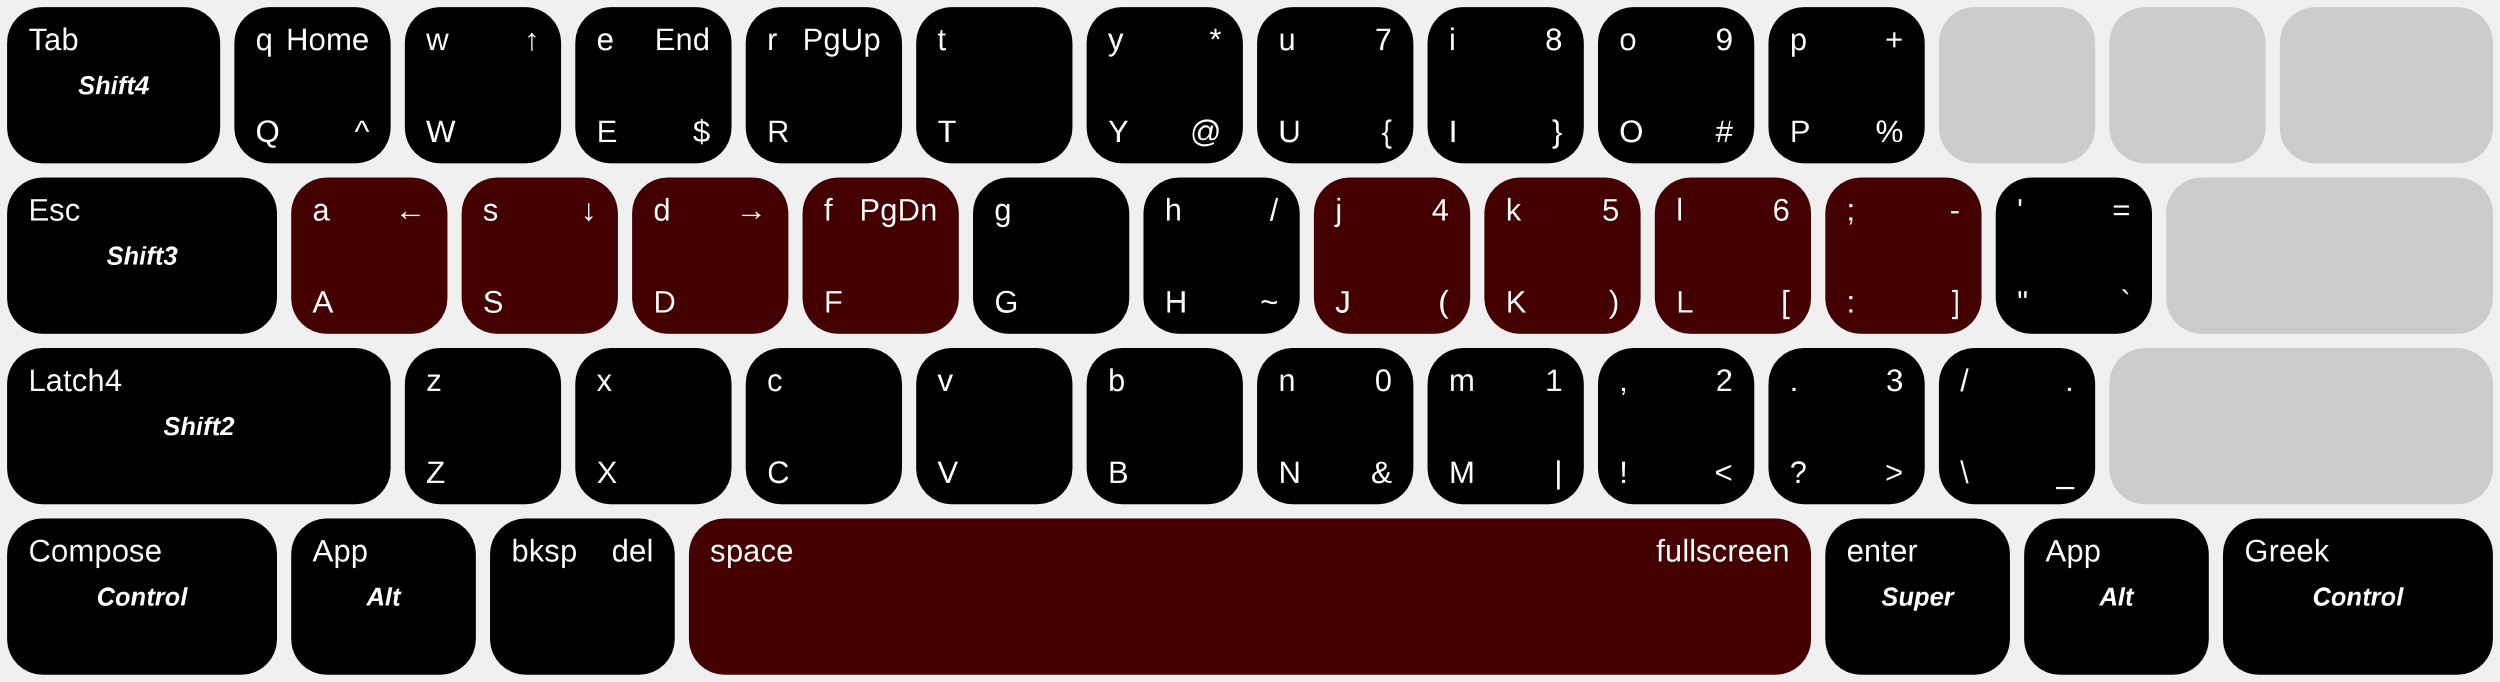
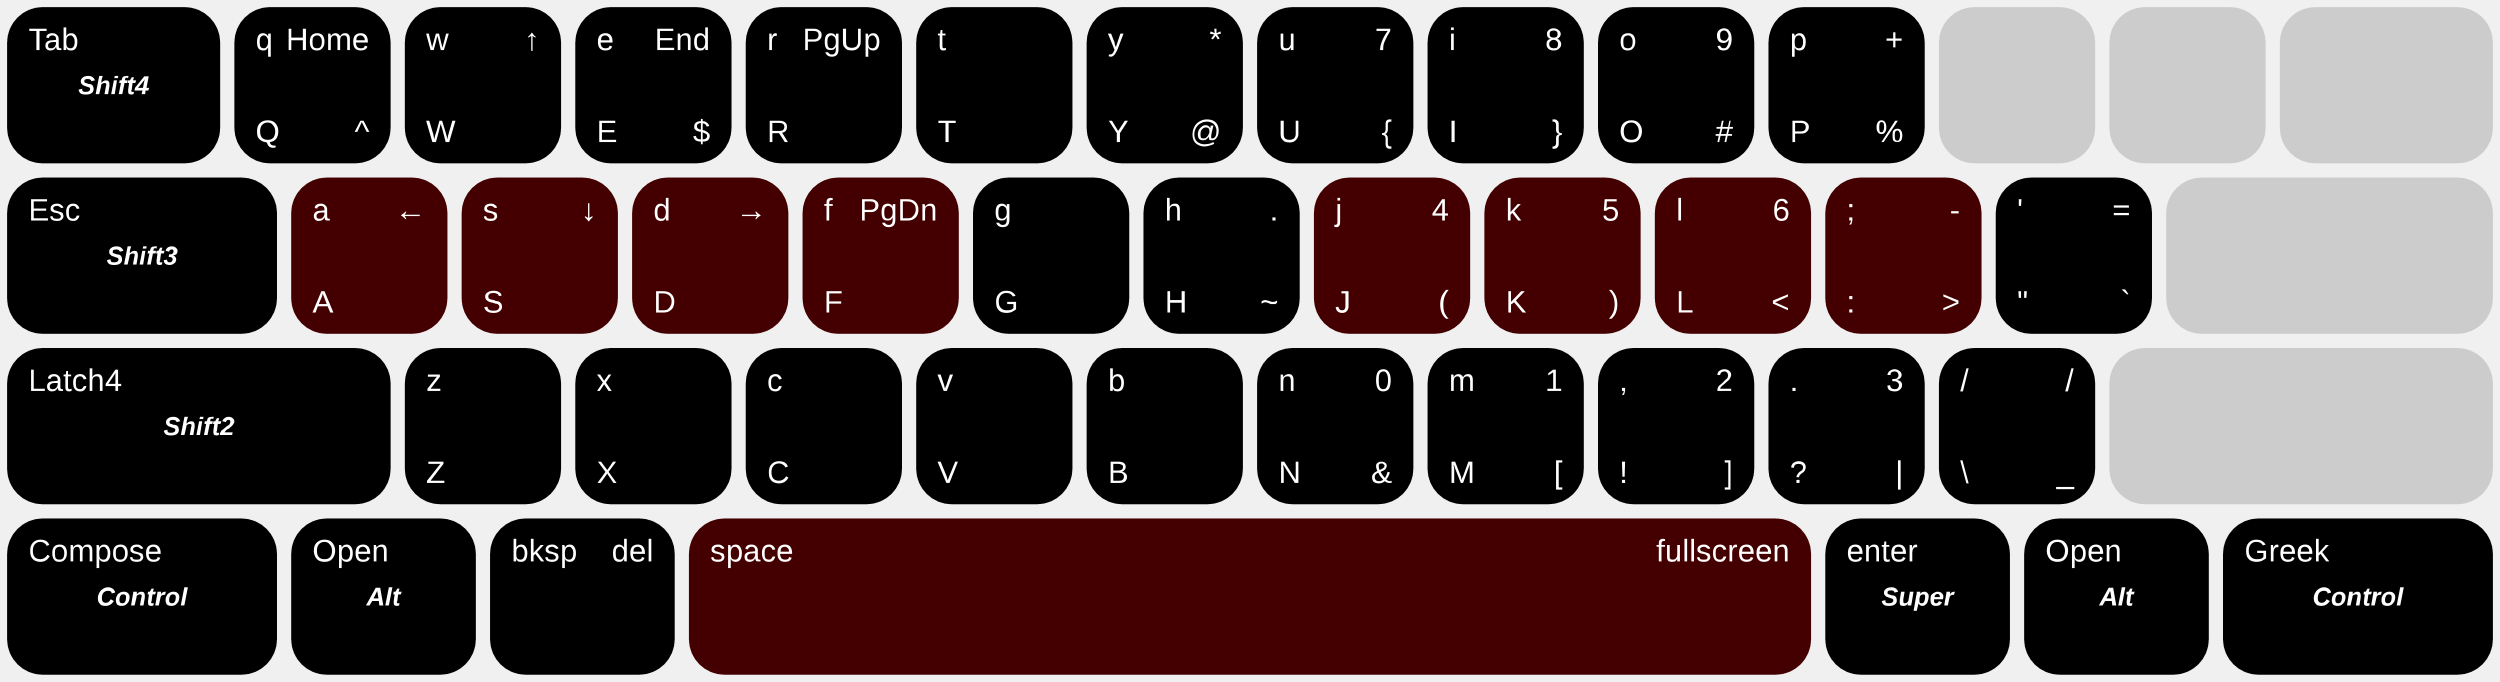
<svg xmlns="http://www.w3.org/2000/svg" width="1320" height="360" version="1.1" viewBox="0 0 88 24">
  <defs>
    <style type="text/css">
rect {
    fill: #000;
    stroke: #000;
    stroke-width: 1.5;
}
text {
    font-size: 1.1px;
    font-family: Arial, Helvetica, sans-serif;
    fill: #fff;
}
.homerow { fill: #400; stroke: #400; }
.dim { fill: #ccc; stroke: #ccc; }
.mid { text-anchor: middle; dominant-baseline: central; font-style: italic; font-size: 0.9px; font-weight: bold; }
.tl { text-anchor: start; dominant-baseline: hanging; }
.tr { text-anchor: end; dominant-baseline: hanging; }
.bl { text-anchor: start; dominant-baseline: no-change; }
.br { text-anchor: end; dominant-baseline: no-change; }
</style>
  </defs>
  <rect class="Tab" x="1" y="1" width="6" height="4" ry=".5" />
  <text class="Tab tl" x="1" y="1">Tab</text>
  <text class="Tab mid" x="4" y="3">Shift4</text>
  <rect class="q" x="9" y="1" width="4" height="4" ry=".5" />
  <text class="q tl" x="9" y="1">q</text>
  <text class="q bl" x="9" y="5">Q</text>
  <text class="q tr" x="13" y="1">Home</text>
  <text class="q br" x="13" y="5">^</text>
  <rect class="w" x="15" y="1" width="4" height="4" ry=".5" />
  <text class="w tl" x="15" y="1">w</text>
  <text class="w bl" x="15" y="5">W</text>
  <text class="w tr" x="19" y="1">↑</text>
  <text class="w br" x="19" y="5" />
  <rect class="e" x="21" y="1" width="4" height="4" ry=".5" />
  <text class="e tl" x="21" y="1">e</text>
  <text class="e bl" x="21" y="5">E</text>
  <text class="e tr" x="25" y="1">End</text>
  <text class="e br" x="25" y="5">$</text>
  <rect class="r" x="27" y="1" width="4" height="4" ry=".5" />
  <text class="r tl" x="27" y="1">r</text>
  <text class="r bl" x="27" y="5">R</text>
  <text class="r tr" x="31" y="1">PgUp</text>
  <text class="r br" x="31" y="5" />
  <rect class="t" x="33" y="1" width="4" height="4" ry=".5" />
  <text class="t tl" x="33" y="1">t</text>
  <text class="t bl" x="33" y="5">T</text>
  <text class="t tr" x="37" y="1" />
  <text class="t br" x="37" y="5" />
  <rect class="y" x="39" y="1" width="4" height="4" ry=".5" />
  <text class="y tl" x="39" y="1">y</text>
  <text class="y bl" x="39" y="5">Y</text>
  <text class="y tr" x="43" y="1">*</text>
  <text class="y br" x="43" y="5">@</text>
  <rect class="u" x="45" y="1" width="4" height="4" ry=".5" />
  <text class="u tl" x="45" y="1">u</text>
  <text class="u bl" x="45" y="5">U</text>
  <text class="u tr" x="49" y="1">7</text>
  <text class="u br" x="49" y="5">{</text>
  <rect class="i" x="51" y="1" width="4" height="4" ry=".5" />
  <text class="i tl" x="51" y="1">i</text>
  <text class="i bl" x="51" y="5">I</text>
  <text class="i tr" x="55" y="1">8</text>
  <text class="i br" x="55" y="5">}</text>
  <rect class="o" x="57" y="1" width="4" height="4" ry=".5" />
  <text class="o tl" x="57" y="1">o</text>
  <text class="o bl" x="57" y="5">O</text>
  <text class="o tr" x="61" y="1">9</text>
  <text class="o br" x="61" y="5">#</text>
  <rect class="p" x="63" y="1" width="4" height="4" ry=".5" />
  <text class="p tl" x="63" y="1">p</text>
  <text class="p bl" x="63" y="5">P</text>
  <text class="p tr" x="67" y="1">+</text>
  <text class="p br" x="67" y="5">%</text>
  <rect class="braceleft dim" x="69" y="1" width="4" height="4" ry=".5" />
  <rect class="braceright dim" x="75" y="1" width="4" height="4" ry=".5" />
  <rect class="backslash dim" x="81" y="1" width="6" height="4" ry=".5" />
  <rect class="CapsLock" x="1" y="7" width="8" height="4" ry=".5" />
  <text class="CapsLock tl" x="1" y="7">Esc</text>
  <text class="CapsLock mid" x="5" y="9">Shift3</text>
  <rect class="a homerow" x="11" y="7" width="4" height="4" ry=".5" />
  <text class="a tl" x="11" y="7">a</text>
  <text class="a bl" x="11" y="11">A</text>
  <text class="a tr" x="15" y="7">←</text>
  <text class="a br" x="15" y="11" />
  <rect class="s homerow" x="17" y="7" width="4" height="4" ry=".5" />
  <text class="s tl" x="17" y="7">s</text>
  <text class="s bl" x="17" y="11">S</text>
  <text class="s tr" x="21" y="7">↓</text>
  <text class="s br" x="21" y="11" />
  <rect class="d homerow" x="23" y="7" width="4" height="4" ry=".5" />
  <text class="d tl" x="23" y="7">d</text>
  <text class="d bl" x="23" y="11">D</text>
  <text class="d tr" x="27" y="7">→</text>
  <text class="d br" x="27" y="11" />
  <rect class="f homerow" x="29" y="7" width="4" height="4" ry=".5" />
  <text class="f tl" x="29" y="7">f</text>
  <text class="f bl" x="29" y="11">F</text>
  <text class="f tr" x="33" y="7">PgDn</text>
  <text class="f br" x="33" y="11" />
  <rect class="g" x="35" y="7" width="4" height="4" ry=".5" />
  <text class="g tl" x="35" y="7">g</text>
  <text class="g bl" x="35" y="11">G</text>
  <text class="g tr" x="39" y="7" />
  <text class="g br" x="39" y="11" />
  <rect class="h" x="41" y="7" width="4" height="4" ry=".5" />
  <text class="h tl" x="41" y="7">h</text>
  <text class="h bl" x="41" y="11">H</text>
-   <text class="h tr" x="45" y="7">/</text>
+   <text class="h tr" x="45" y="7">.</text>
  <text class="h br" x="45" y="11">~</text>
  <rect class="j homerow" x="47" y="7" width="4" height="4" ry=".5" />
  <text class="j tl" x="47" y="7">j</text>
  <text class="j bl" x="47" y="11">J</text>
  <text class="j tr" x="51" y="7">4</text>
  <text class="j br" x="51" y="11">(</text>
  <rect class="k homerow" x="53" y="7" width="4" height="4" ry=".5" />
  <text class="k tl" x="53" y="7">k</text>
  <text class="k bl" x="53" y="11">K</text>
  <text class="k tr" x="57" y="7">5</text>
  <text class="k br" x="57" y="11">)</text>
  <rect class="l homerow" x="59" y="7" width="4" height="4" ry=".5" />
  <text class="l tl" x="59" y="7">l</text>
  <text class="l bl" x="59" y="11">L</text>
  <text class="l tr" x="63" y="7">6</text>
-   <text class="l br" x="63" y="11">[</text>
+   <text class="l br" x="63" y="11">&lt;</text>
  <rect class="semicolon homerow" x="65" y="7" width="4" height="4" ry=".5" />
  <text class="semicolon tl" x="65" y="7">;</text>
  <text class="semicolon bl" x="65" y="11">:</text>
  <text class="semicolon tr" x="69" y="7">-</text>
-   <text class="semicolon br" x="69" y="11">]</text>
+   <text class="semicolon br" x="69" y="11">&gt;</text>
  <rect class="apostrophe" x="71" y="7" width="4" height="4" ry=".5" />
  <text class="apostrophe tl" x="71" y="7">'</text>
  <text class="apostrophe bl" x="71" y="11">"</text>
  <text class="apostrophe tr" x="75" y="7">=</text>
  <text class="apostrophe br" x="75" y="11">`</text>
  <rect class="Return dim" x="77" y="7" width="10" height="4" ry=".5" />
  <rect class="Shift_L" x="1" y="13" width="12" height="4" ry=".5" />
  <text class="Shift_L tl" x="1" y="13">Latch4</text>
  <text class="Shift_L mid" x="7" y="15">Shift2</text>
  <rect class="z" x="15" y="13" width="4" height="4" ry=".5" />
  <text class="z tl" x="15" y="13">z</text>
  <text class="z bl" x="15" y="17">Z</text>
  <text class="z tr" x="19" y="13" />
  <text class="z br" x="19" y="17" />
  <rect class="x" x="21" y="13" width="4" height="4" ry=".5" />
  <text class="x tl" x="21" y="13">x</text>
  <text class="x bl" x="21" y="17">X</text>
  <text class="x tr" x="25" y="13" />
  <text class="x br" x="25" y="17" />
  <rect class="c" x="27" y="13" width="4" height="4" ry=".5" />
  <text class="c tl" x="27" y="13">c</text>
  <text class="c bl" x="27" y="17">C</text>
  <text class="c tr" x="31" y="13" />
  <text class="c br" x="31" y="17" />
  <rect class="v" x="33" y="13" width="4" height="4" ry=".5" />
  <text class="v tl" x="33" y="13">v</text>
  <text class="v bl" x="33" y="17">V</text>
  <text class="v tr" x="37" y="13" />
  <text class="v br" x="37" y="17" />
  <rect class="b" x="39" y="13" width="4" height="4" ry=".5" />
  <text class="b tl" x="39" y="13">b</text>
  <text class="b bl" x="39" y="17">B</text>
  <text class="b tr" x="43" y="13" />
  <text class="b br" x="43" y="17" />
  <rect class="n" x="45" y="13" width="4" height="4" ry=".5" />
  <text class="n tl" x="45" y="13">n</text>
  <text class="n bl" x="45" y="17">N</text>
  <text class="n tr" x="49" y="13">0</text>
  <text class="n br" x="49" y="17">&amp;</text>
  <rect class="m" x="51" y="13" width="4" height="4" ry=".5" />
  <text class="m tl" x="51" y="13">m</text>
  <text class="m bl" x="51" y="17">M</text>
  <text class="m tr" x="55" y="13">1</text>
-   <text class="m br" x="55" y="17">|</text>
+   <text class="m br" x="55" y="17">[</text>
  <rect class="comma" x="57" y="13" width="4" height="4" ry=".5" />
  <text class="comma tl" x="57" y="13">,</text>
  <text class="comma bl" x="57" y="17">!</text>
  <text class="comma tr" x="61" y="13">2</text>
-   <text class="comma br" x="61" y="17">&lt;</text>
+   <text class="comma br" x="61" y="17">]</text>
  <rect class="dot" x="63" y="13" width="4" height="4" ry=".5" />
  <text class="dot tl" x="63" y="13">.</text>
  <text class="dot bl" x="63" y="17">?</text>
  <text class="dot tr" x="67" y="13">3</text>
-   <text class="dot br" x="67" y="17">&gt;</text>
+   <text class="dot br" x="67" y="17">|</text>
  <rect class="slash" x="69" y="13" width="4" height="4" ry=".5" />
  <text class="slash tl" x="69" y="13">/</text>
  <text class="slash bl" x="69" y="17">\</text>
-   <text class="slash tr" x="73" y="13">.</text>
+   <text class="slash tr" x="73" y="13">/</text>
  <text class="slash br" x="73" y="17">_</text>
  <rect class="Shift_R dim" x="75" y="13" width="12" height="4" ry=".5" />
  <rect class="Control_L" x="1" y="19" width="8" height="4" ry=".5" />
  <text class="Control_L tl" x="1" y="19">Compose</text>
  <text class="Control_L mid" x="5" y="21">Control</text>
  <rect class="Super_L" x="11" y="19" width="5" height="4" ry=".5" />
-   <text class="Super_L tl" x="11" y="19">App</text>
+   <text class="Super_L tl" x="11" y="19">Open</text>
  <text class="Super_L mid" x="13.5" y="21">Alt</text>
  <rect class="Alt_L" x="18" y="19" width="5" height="4" ry=".5" />
  <text class="Alt_L tl" x="18" y="19">bksp</text>
  <text class="Alt_L tr" x="23" y="19">del</text>
  <rect class="space homerow" x="25" y="19" width="38" height="4" ry=".5" />
  <text class="space tl" x="25" y="19">space</text>
  <text class="space tr" x="63" y="19">fullscreen</text>
  <rect class="Alt_R" x="65" y="19" width="5" height="4" ry=".5" />
  <text class="Alt_R tl" x="65" y="19">enter</text>
  <text class="Alt_R mid" x="67.5" y="21">Super</text>
  <rect class="Super_R" x="72" y="19" width="5" height="4" ry=".5" />
-   <text class="Super_R tl" x="72" y="19">App</text>
+   <text class="Super_R tl" x="72" y="19">Open</text>
  <text class="Super_R mid" x="74.5" y="21">Alt</text>
  <rect class="Control_R" x="79" y="19" width="8" height="4" ry=".5" />
  <text class="Control_R tl" x="79" y="19">Greek</text>
  <text class="Control_R mid" x="83" y="21">Control</text>
</svg>
